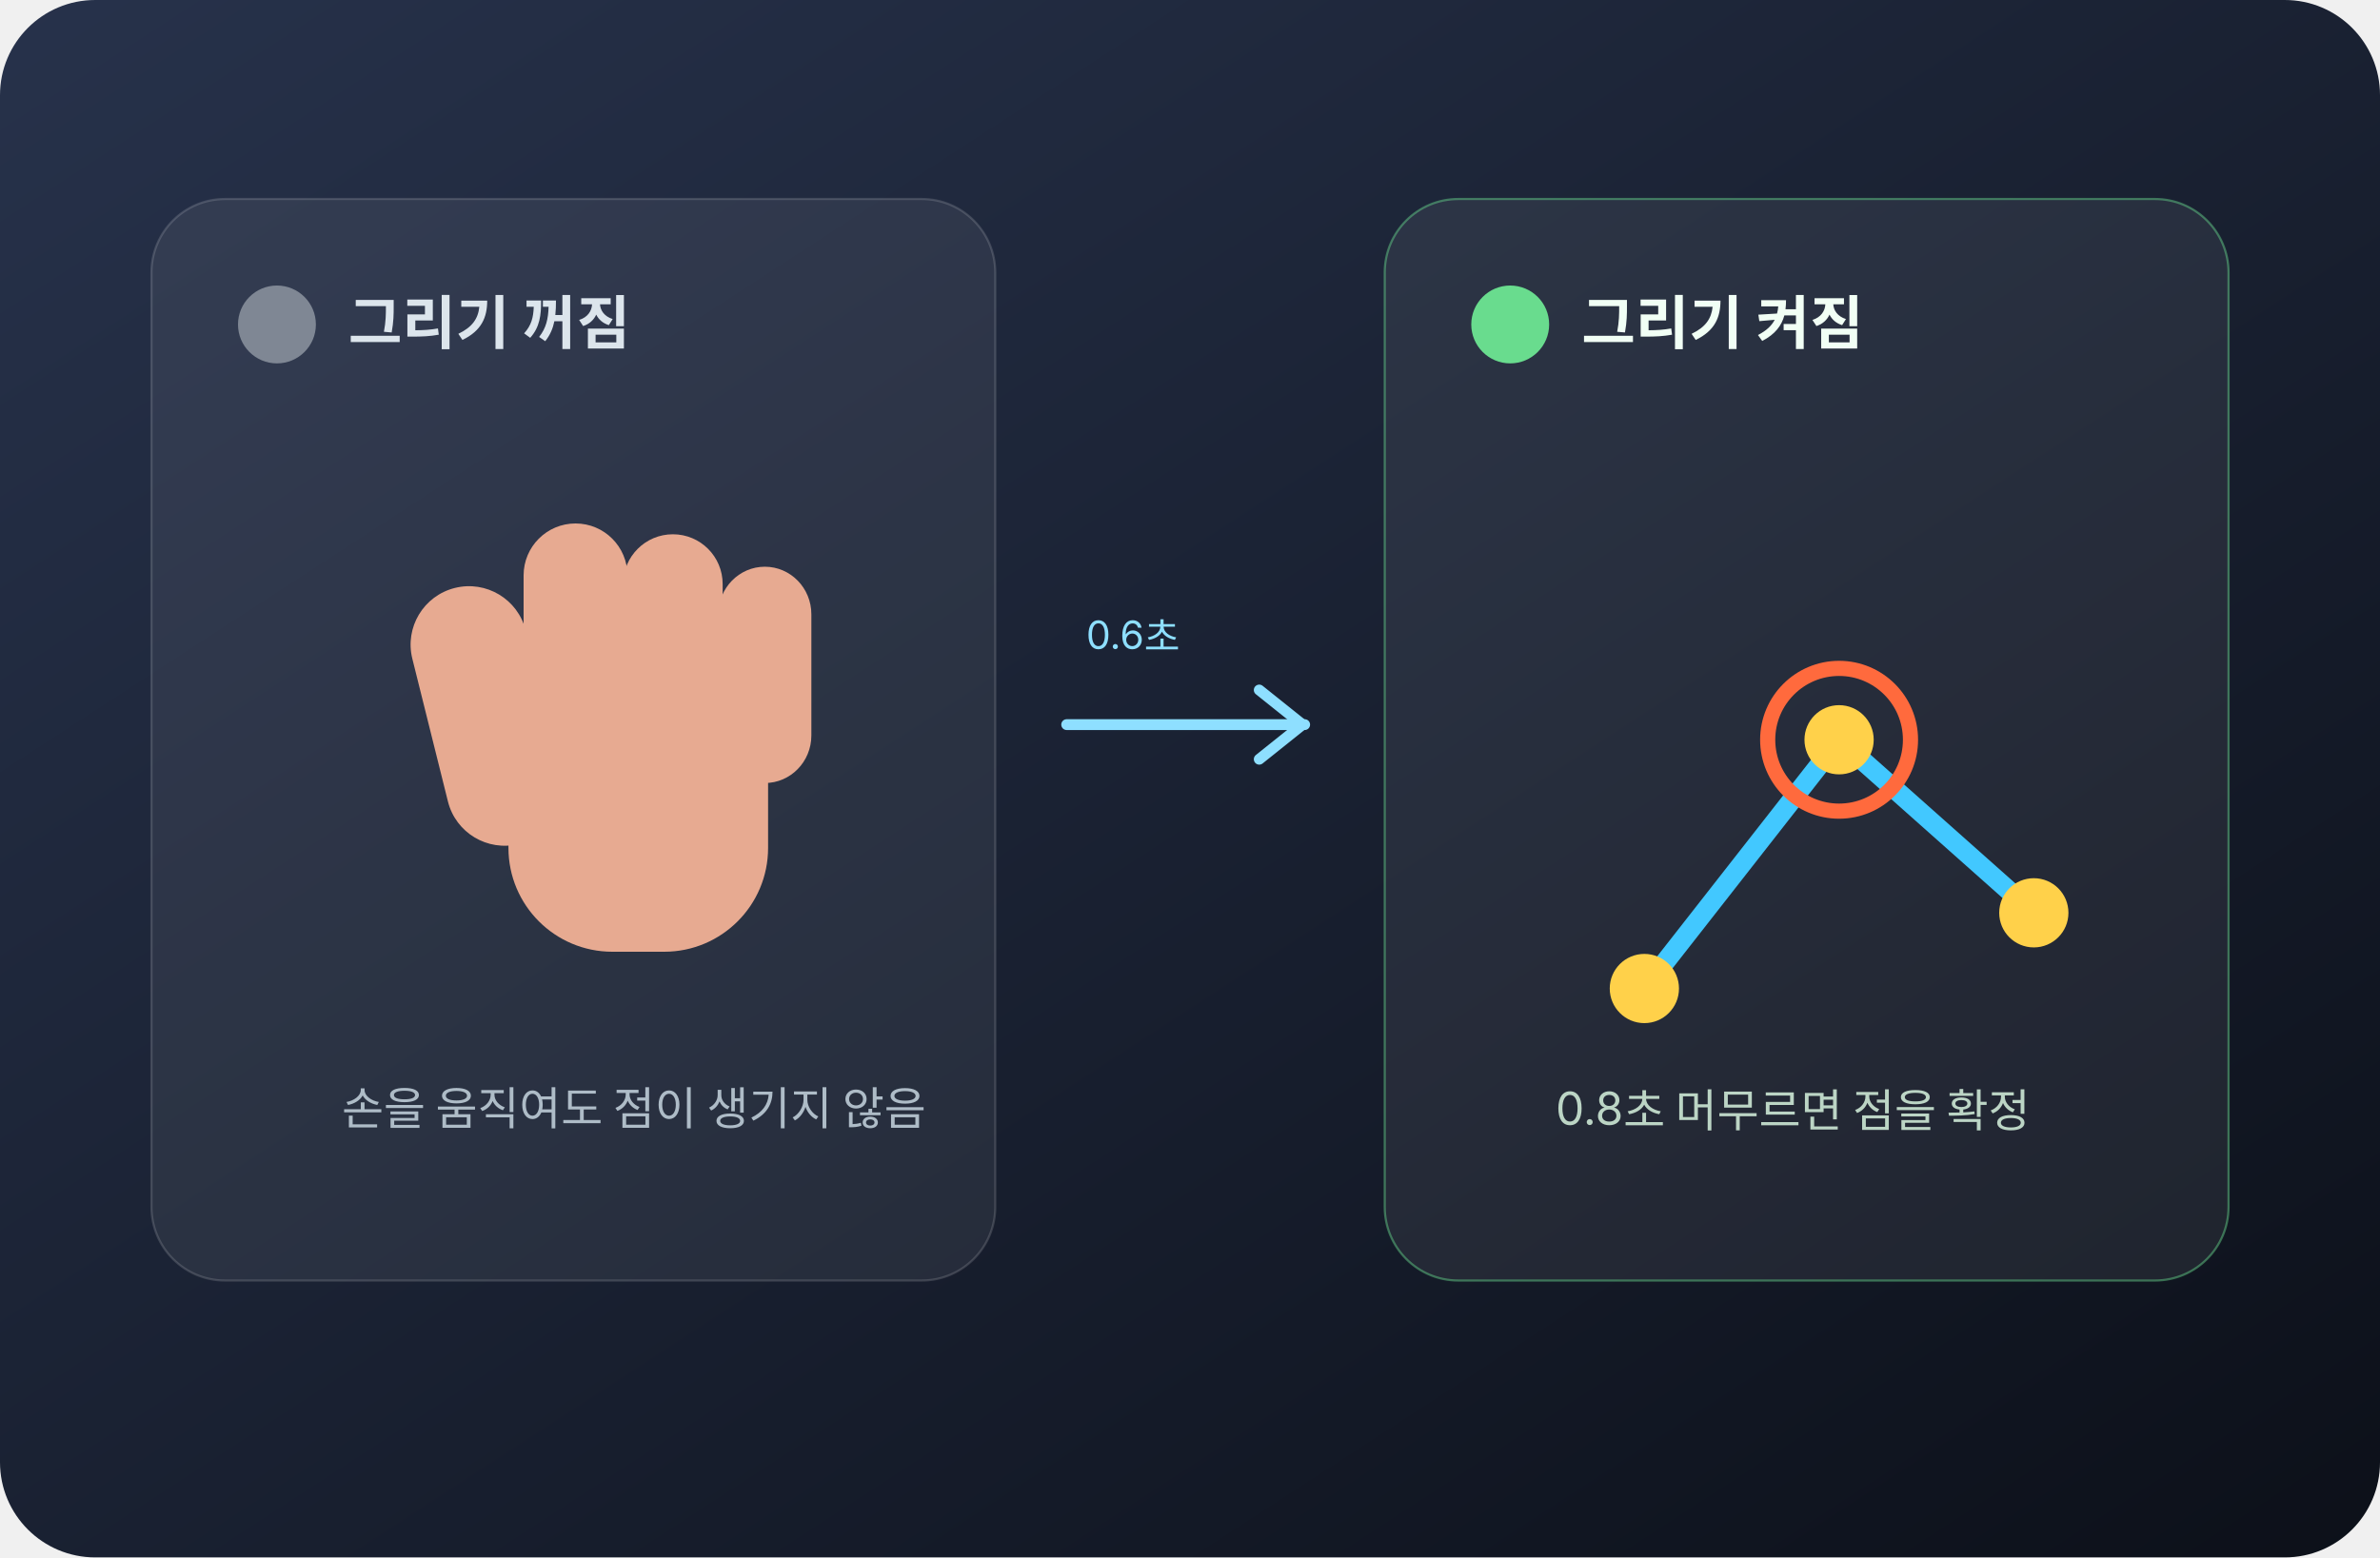
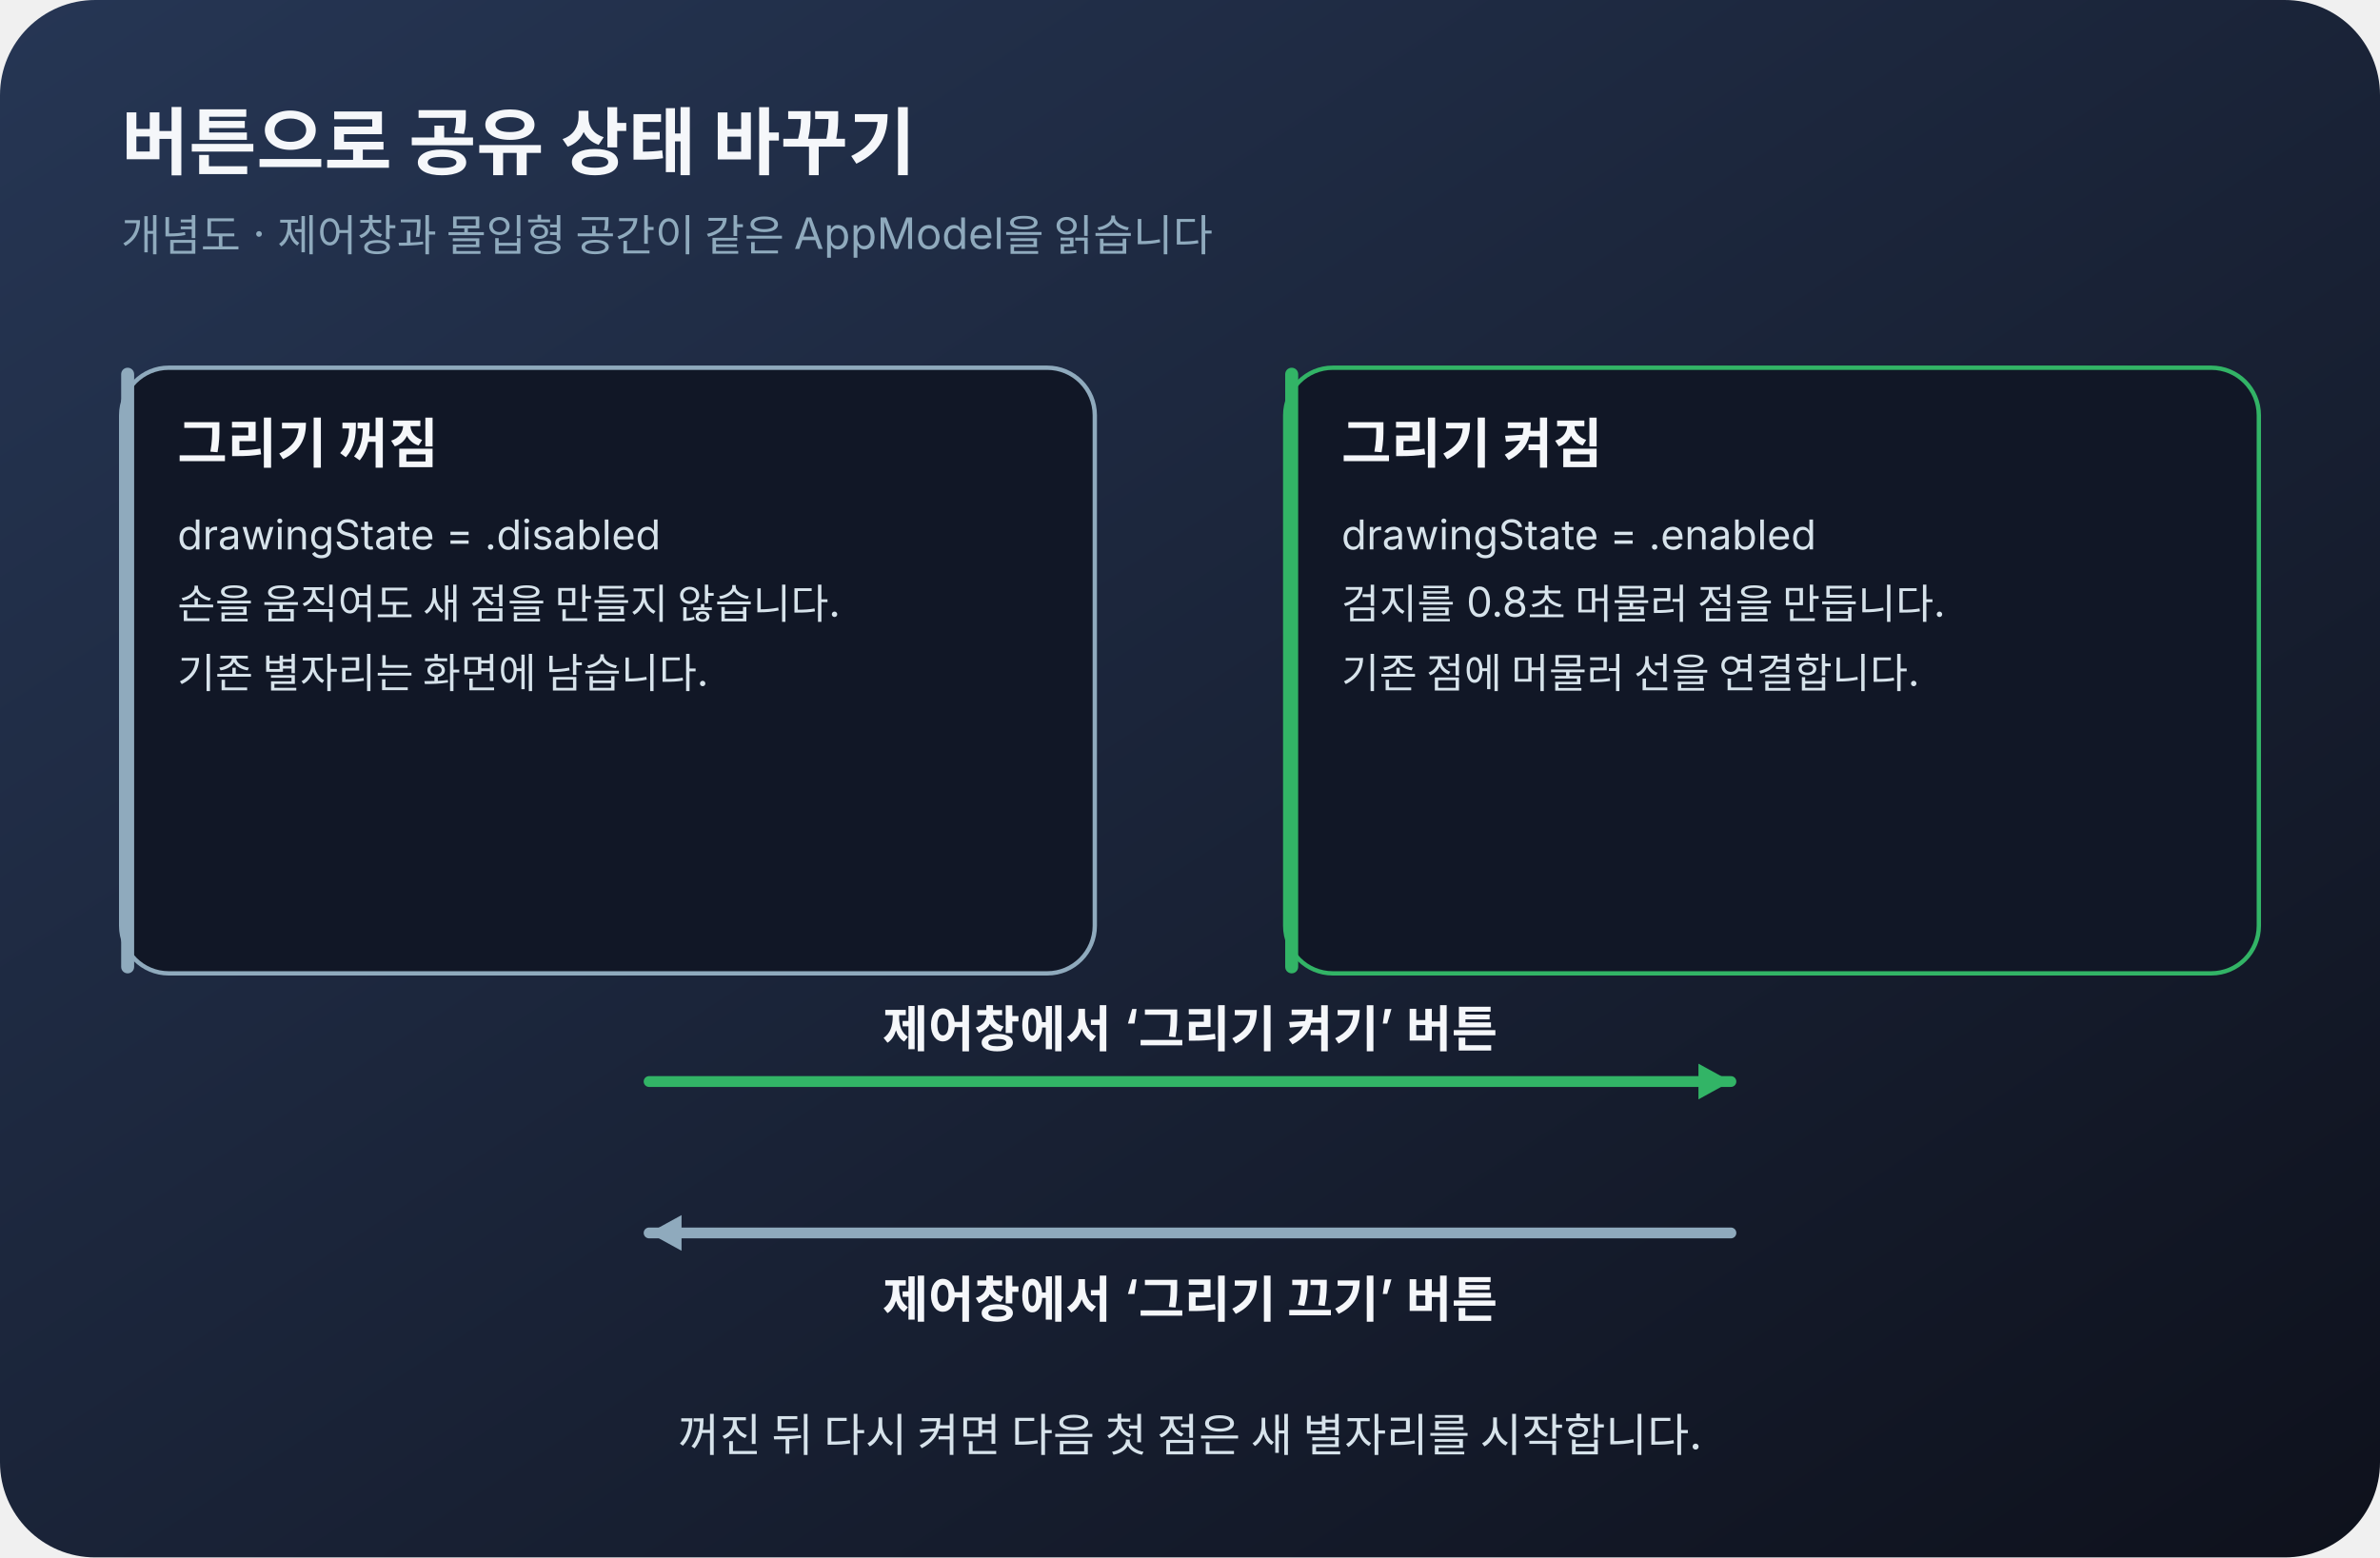
<svg xmlns="http://www.w3.org/2000/svg" width="1100" height="720" viewBox="0 0 1100 720" role="img" aria-labelledby="t d">
  <defs>
-     <linearGradient id="b" x1="0" y1="0" x2="1" y2="1">
-       <stop stop-color="#27324b" />
-       <stop offset="1" stop-color="#0c1019" />
+     <linearGradient id="bg" x1="0" y1="0" x2="1" y2="1">
+       <stop stop-color="#263654" />
+       <stop offset="1" stop-color="#0e111c" />
    </linearGradient>
+     <linearGradient id="glass" x1="0" y1="0" x2="1" y2="1">
+       <stop stop-color="#ffffff" stop-opacity=".22" />
+       <stop offset="1" stop-color="#8adfff" stop-opacity=".07" />
+     </linearGradient>
+     <marker id="head" viewBox="0 0 12 12" refX="9" refY="6" markerWidth="7" markerHeight="7" orient="auto-start-reverse">
+       <path d="M1 1 L11 6 L1 11 z" fill="#42c8ff" />
+     </marker>
+     <marker id="headw" viewBox="0 0 12 12" refX="9" refY="6" markerWidth="7" markerHeight="7" orient="auto-start-reverse">
+       <path d="M1 1 L11 6 L1 11 z" fill="#8faabd" />
+     </marker>
  </defs>
-   <rect width="1100" height="720" rx="44" fill="url(#b)" />
-   <g transform="translate(70 92)">
-     <rect width="390" height="500" rx="34" fill="#fff" fill-opacity=".07" stroke="#fff" stroke-opacity=".15" />
-     <circle cx="58" cy="58" r="18" fill="#7f8794" />
-     <text x="91" y="67" fill="#dce5ec" font-family="-apple-system,sans-serif" font-size="27" font-weight="700">그리기 꺼짐</text>
-     <g transform="translate(100 150)" fill="#e7aa91">
-       <rect x="65" y="58" width="120" height="140" rx="48" />
-       <rect x="28" y="28" width="54" height="122" rx="27" transform="rotate(-14 55 89)" />
-       <rect x="72" y="0" width="48" height="115" rx="24" />
-       <rect x="118" y="5" width="46" height="110" rx="23" />
-       <rect x="162" y="20" width="43" height="100" rx="22" />
-     </g>
-     <text x="88" y="428" fill="#aebcc7" font-family="-apple-system,sans-serif" font-size="21">손을 움직여도 점이 생기지 않음</text>
-   </g>
-   <g transform="translate(640 92)">
-     <rect width="390" height="500" rx="34" fill="#fff" fill-opacity=".07" stroke="#69dc8e" stroke-opacity=".45" />
-     <circle cx="58" cy="58" r="18" fill="#69dc8e" />
-     <text x="91" y="67" fill="#f1fff5" font-family="-apple-system,sans-serif" font-size="27" font-weight="700">그리기 켜짐</text>
-     <path d="M120 365 210 250 300 330" fill="none" stroke="#42c8ff" stroke-width="9" stroke-linecap="round" />
-     <circle cx="120" cy="365" r="16" fill="#ffd14a" />
-     <circle cx="210" cy="250" r="16" fill="#ffd14a" />
-     <circle cx="300" cy="330" r="16" fill="#ffd14a" />
-     <circle cx="210" cy="250" r="33" fill="none" stroke="#ff6a3d" stroke-width="7" />
-     <text x="79" y="428" fill="#bcd5c5" font-family="-apple-system,sans-serif" font-size="21">0.8초 머무르면 점을 확정</text>
-   </g>
-   <path d="M493 335h110" stroke="#8edfff" stroke-width="5" stroke-linecap="round" />
-   <path d="m582 319 20 16-20 16" fill="none" stroke="#8edfff" stroke-width="5" stroke-linecap="round" stroke-linejoin="round" />
-   <text x="502" y="300" fill="#8edfff" font-family="-apple-system,sans-serif" font-size="18">0.6초</text>
+   <rect x="0" y="0" width="1100" height="720" rx="44" fill="url(#bg)" />
+   <text x="56" y="78" fill="#f5f7fa" font-family="-apple-system,'SF Pro Text','Apple SD Gothic Neo',sans-serif" font-size="34" font-weight="700" text-anchor="start">버튼으로 공유 상태 바꾸기</text>
+   <text x="56" y="116" fill="#8faabd" font-family="-apple-system,'SF Pro Text','Apple SD Gothic Neo',sans-serif" font-size="20" font-weight="400" text-anchor="start">개념도 · 제어창과 몰입형 공간이 같은 AppModel을 읽습니다</text>
+   <rect x="56" y="170" width="450" height="280" rx="22" fill="#111726" stroke="#8faabd" stroke-width="2" />
+   <rect x="56" y="170" width="6" height="280" rx="3" fill="#8faabd" />
+   <text x="82" y="214" fill="#f5f7fa" font-family="-apple-system,'SF Pro Text','Apple SD Gothic Neo',sans-serif" font-size="25" font-weight="650" text-anchor="start">그리기 꺼짐</text>
+   <text x="82" y="254" fill="#d7e3eb" font-family="-apple-system,'SF Pro Text','Apple SD Gothic Neo',sans-serif" font-size="19" font-weight="400" text-anchor="start">drawingState = .disabled</text>
+   <text x="82" y="286" fill="#d7e3eb" font-family="-apple-system,'SF Pro Text','Apple SD Gothic Neo',sans-serif" font-size="19" font-weight="400" text-anchor="start">손을 움직여도 새 점을 만들지 않습니다.</text>
+   <text x="82" y="318" fill="#d7e3eb" font-family="-apple-system,'SF Pro Text','Apple SD Gothic Neo',sans-serif" font-size="19" font-weight="400" text-anchor="start">기존 별자리는 화면에 남습니다.</text>
+   <rect x="594" y="170" width="450" height="280" rx="22" fill="#111726" stroke="#32b466" stroke-width="2" />
+   <rect x="594" y="170" width="6" height="280" rx="3" fill="#32b466" />
+   <text x="620" y="214" fill="#f5f7fa" font-family="-apple-system,'SF Pro Text','Apple SD Gothic Neo',sans-serif" font-size="25" font-weight="650" text-anchor="start">그리기 켜짐</text>
+   <text x="620" y="254" fill="#d7e3eb" font-family="-apple-system,'SF Pro Text','Apple SD Gothic Neo',sans-serif" font-size="19" font-weight="400" text-anchor="start">drawingState = .enabled</text>
+   <text x="620" y="286" fill="#d7e3eb" font-family="-apple-system,'SF Pro Text','Apple SD Gothic Neo',sans-serif" font-size="19" font-weight="400" text-anchor="start">검지를 0.8초 머물러 점을 만듭니다.</text>
+   <text x="620" y="318" fill="#d7e3eb" font-family="-apple-system,'SF Pro Text','Apple SD Gothic Neo',sans-serif" font-size="19" font-weight="400" text-anchor="start">기존 점에 머물러 선을 연결합니다.</text>
+   <line x1="300" y1="500" x2="800" y2="500" stroke="#32b466" stroke-width="5" stroke-linecap="round" />
+   <path d="M0 0 L-15 8.25 L-15 -8.25 z" fill="#32b466" transform="translate(800 500) rotate(0.0)" />
+   <text x="550" y="484" fill="#f5f7fa" font-family="-apple-system,'SF Pro Text','Apple SD Gothic Neo',sans-serif" font-size="23" font-weight="600" text-anchor="middle">제어창에서 ‘그리기 켜기’ 버튼</text>
+   <line x1="800" y1="570" x2="300" y2="570" stroke="#8faabd" stroke-width="5" stroke-linecap="round" />
+   <path d="M0 0 L-15 8.25 L-15 -8.25 z" fill="#8faabd" transform="translate(300 570) rotate(180.0)" />
+   <text x="550" y="609" fill="#f5f7fa" font-family="-apple-system,'SF Pro Text','Apple SD Gothic Neo',sans-serif" font-size="23" font-weight="600" text-anchor="middle">제어창에서 ‘그리기 끄기’ 버튼</text>
+   <text x="550" y="671" fill="#d7e3eb" font-family="-apple-system,'SF Pro Text','Apple SD Gothic Neo',sans-serif" font-size="21" font-weight="400" text-anchor="middle">꺼진 뒤 다시 켜면 다음 첫 점은 새 별자리를 시작합니다.</text>
</svg>
